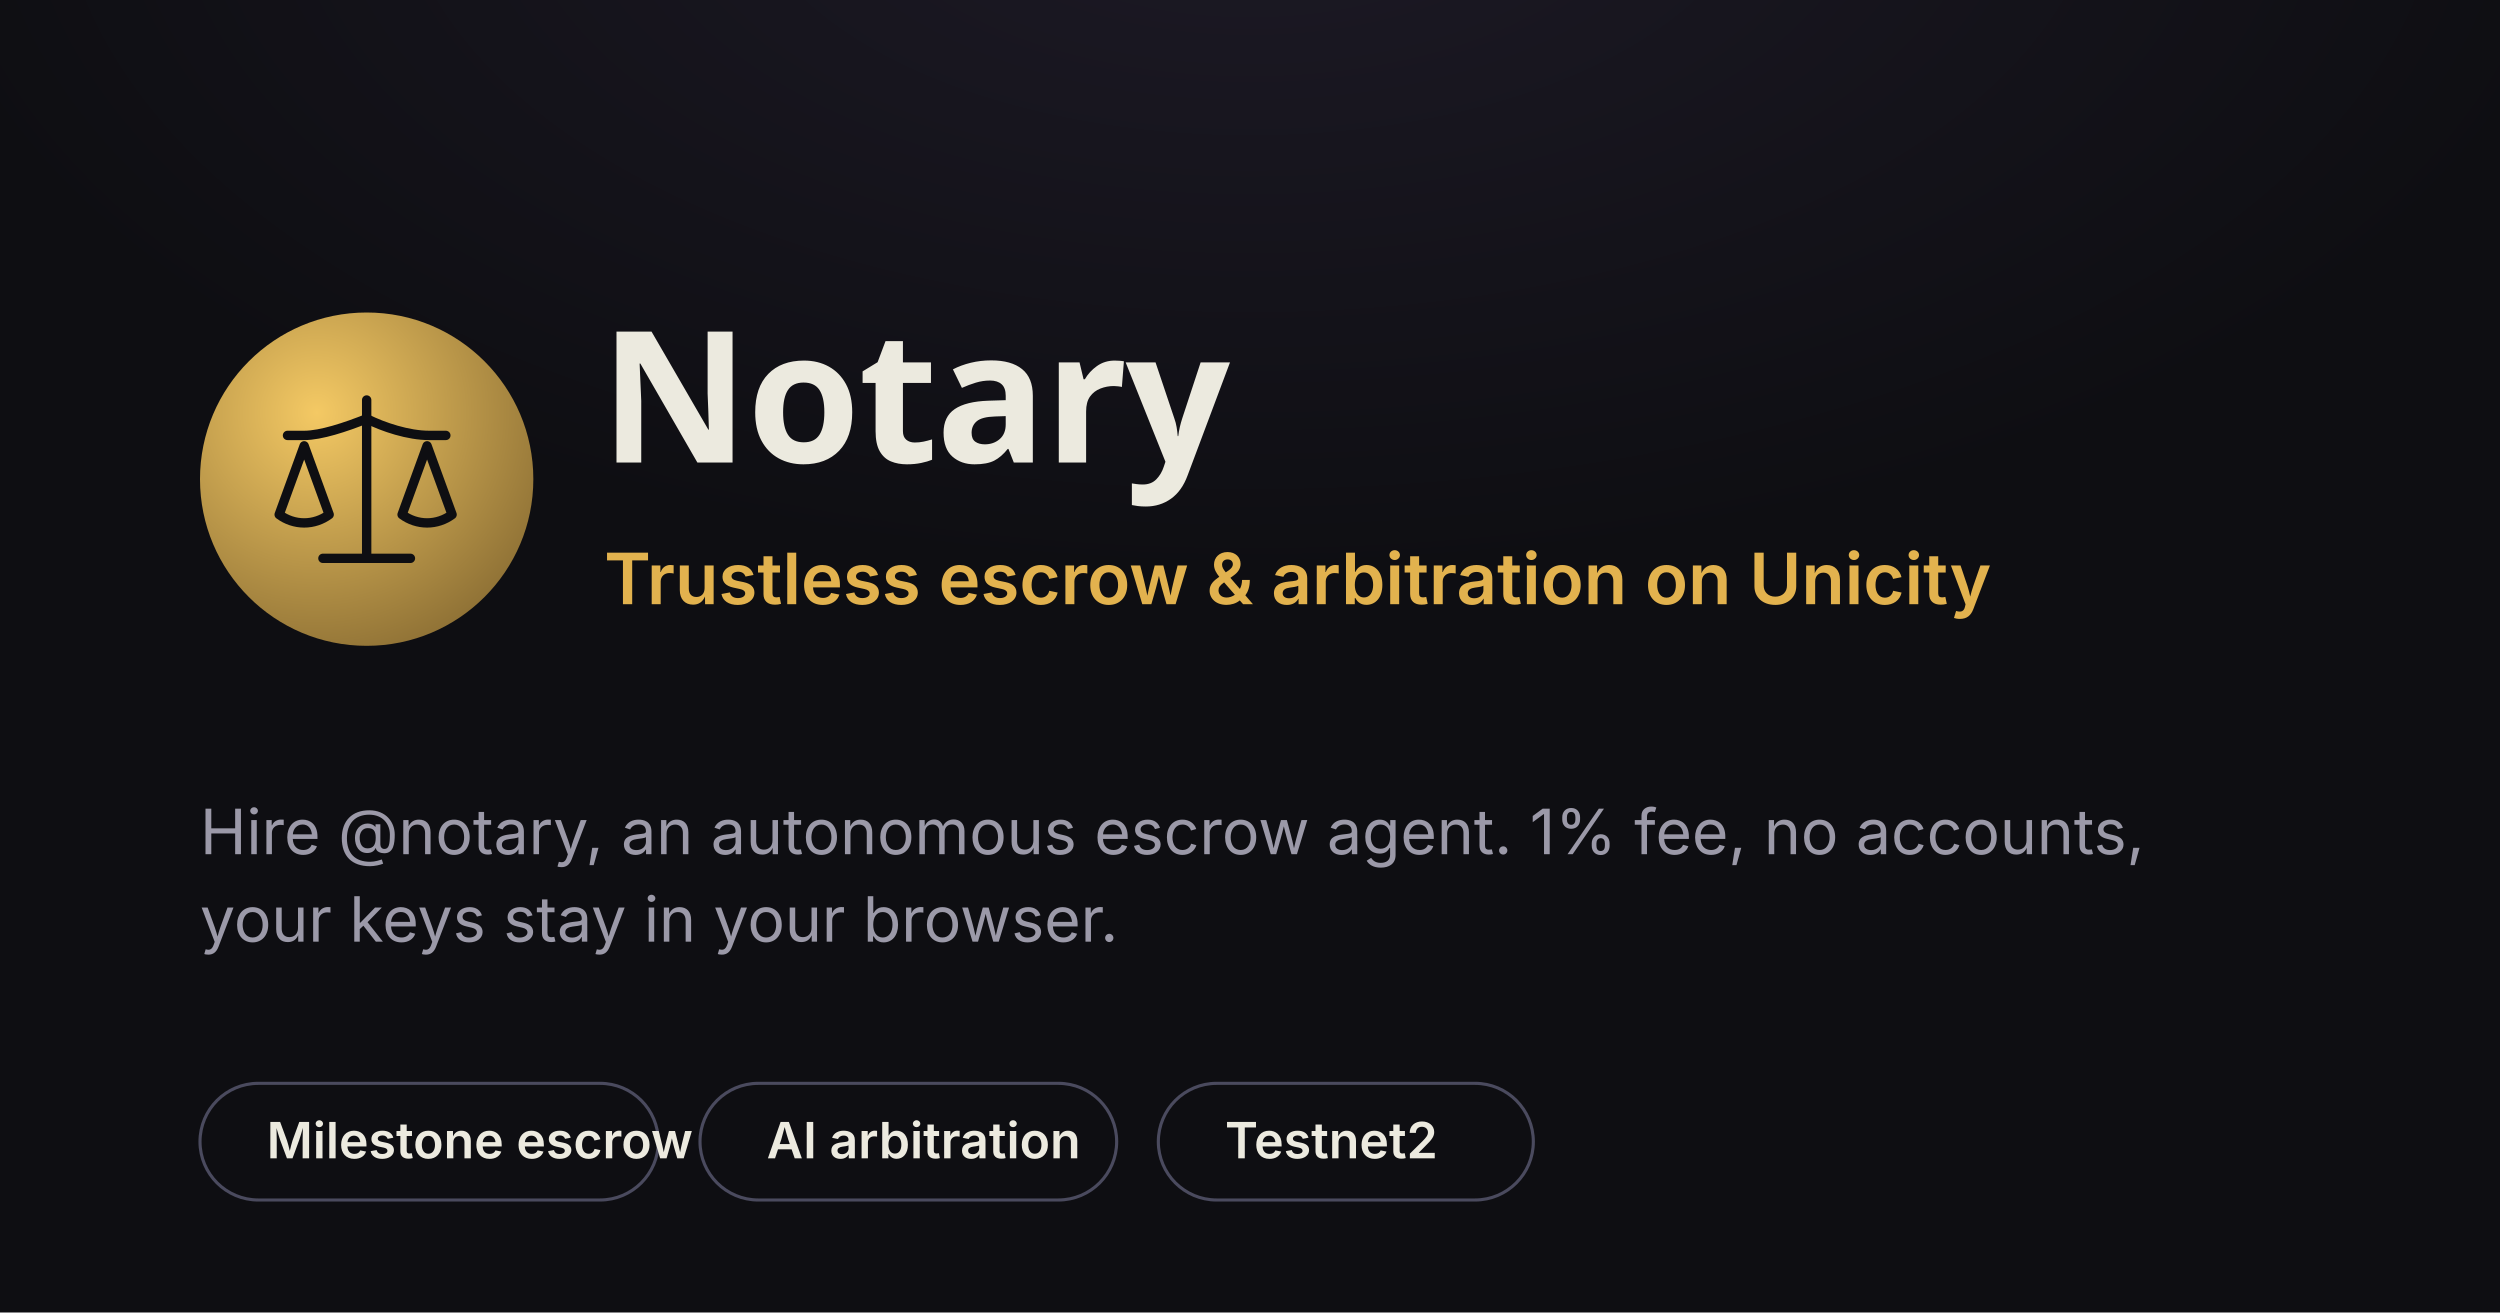
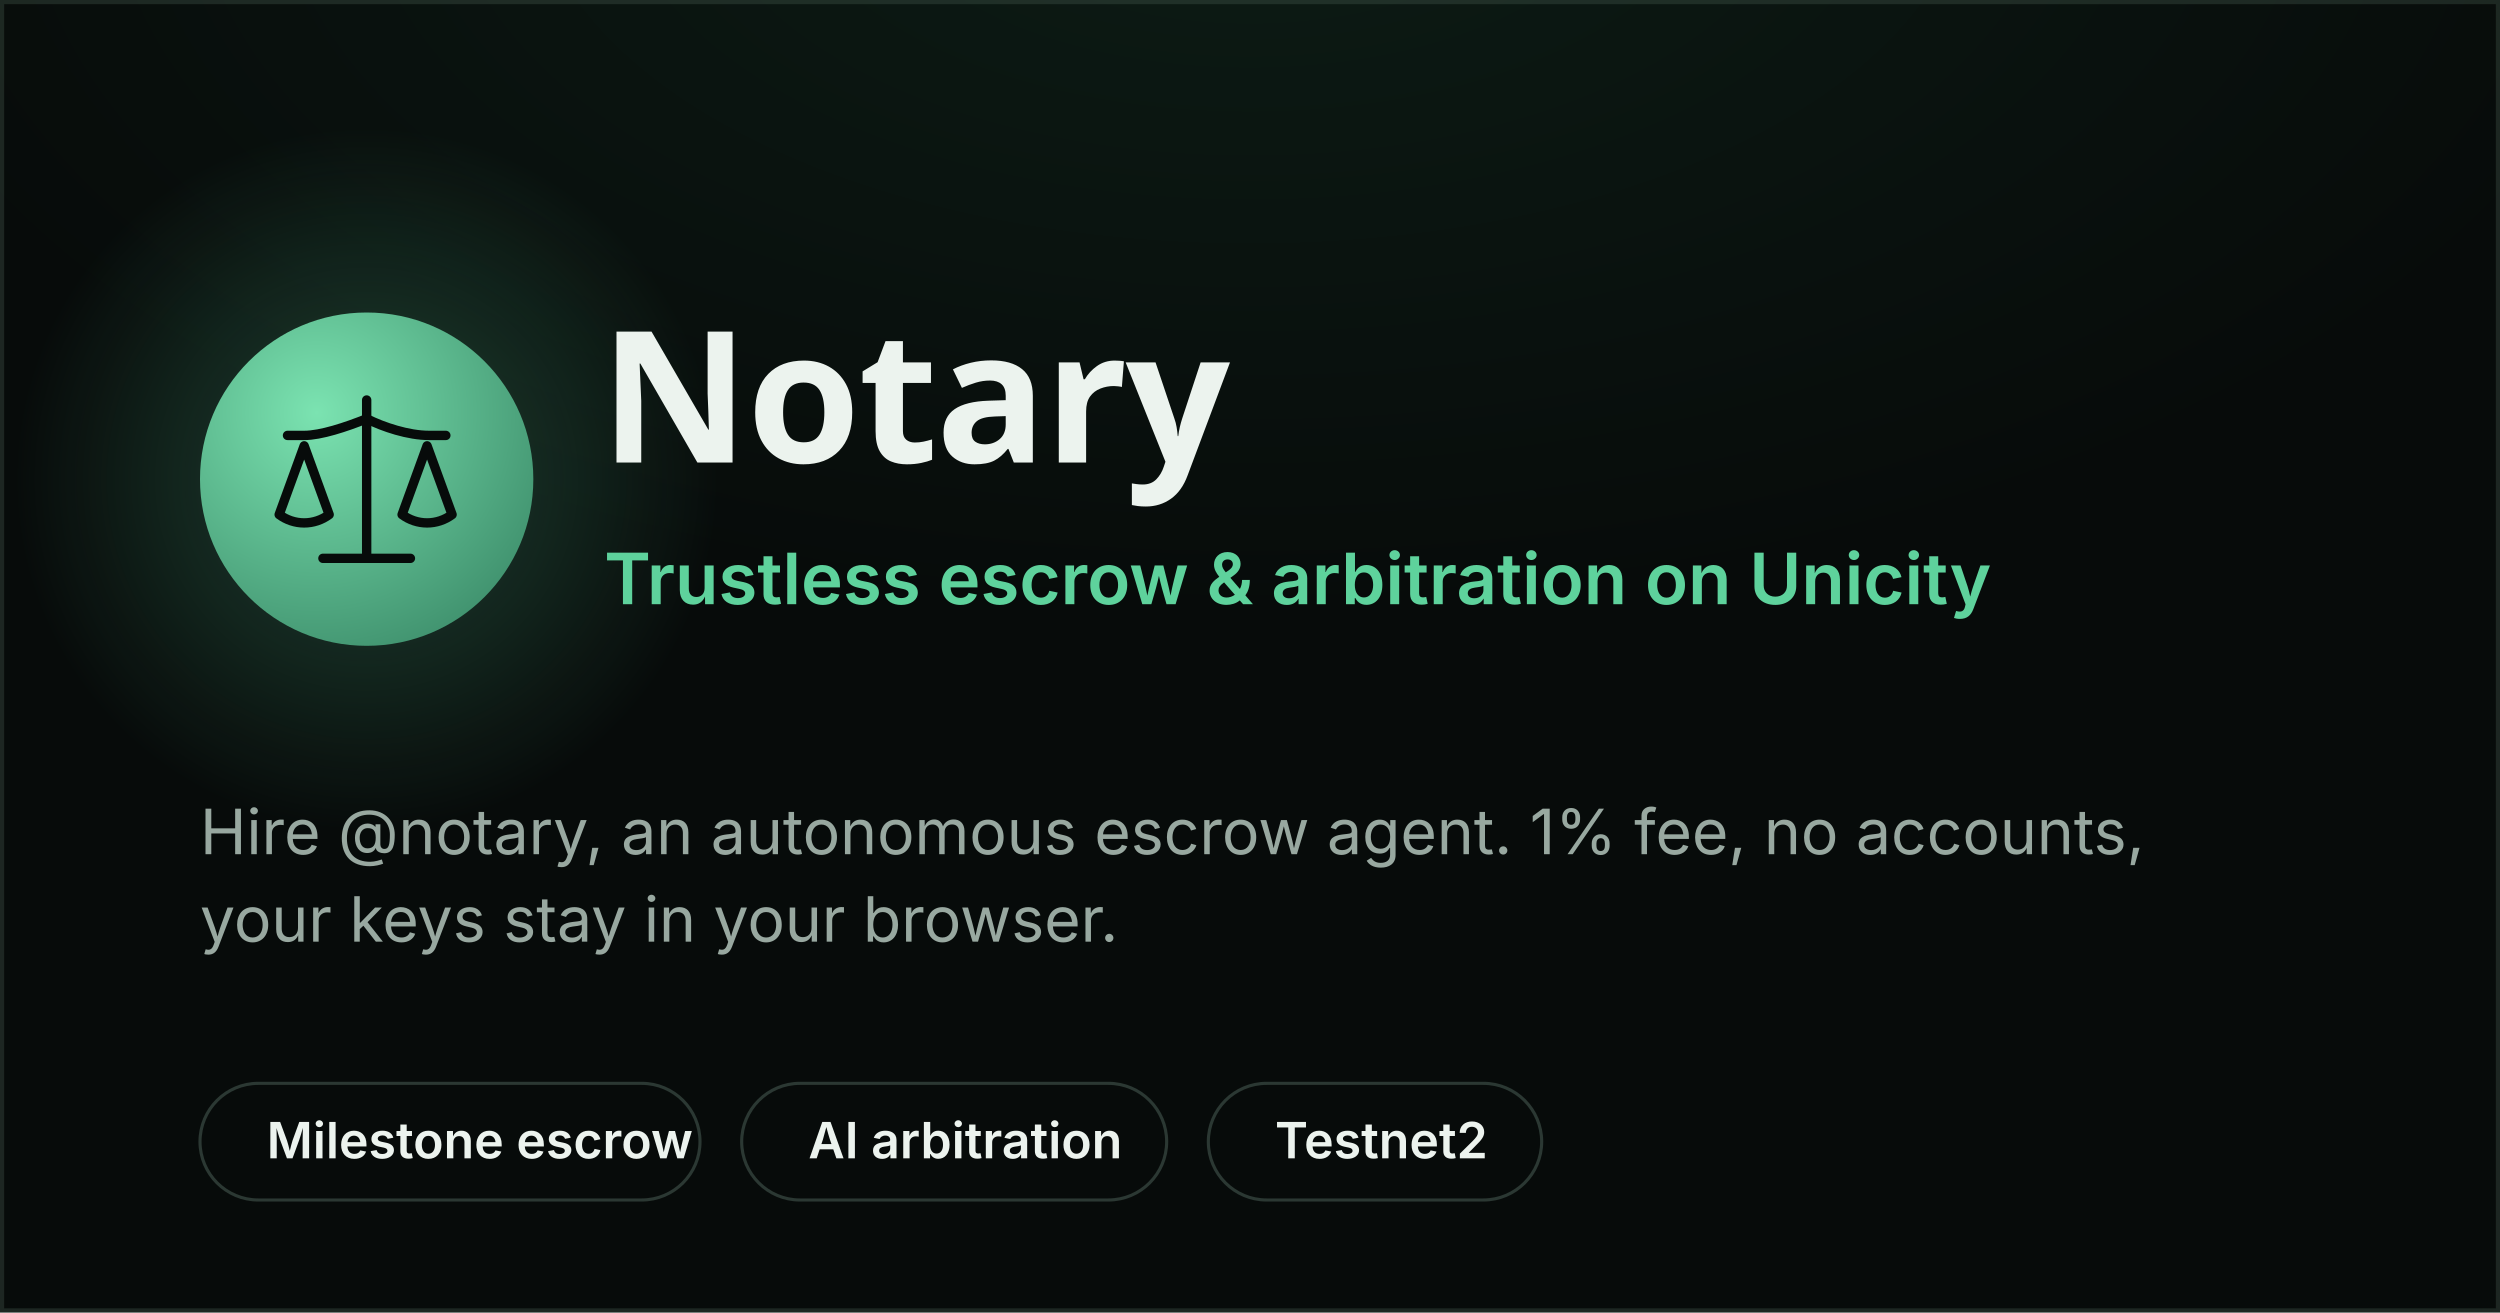
<svg xmlns="http://www.w3.org/2000/svg" viewBox="0 0 1200 630" width="1200" height="630" role="img" aria-label="Notary — trustless escrow on Unicity">
  <defs>
-     <radialGradient id="bg" cx="50%" cy="-10%" r="90%">
-       <stop offset="0%" stop-color="#1d1a26" />
-       <stop offset="60%" stop-color="#0e0e12" />
+     <radialGradient id="bg" cx="50%" cy="-10%" r="95%">
+       <stop offset="0%" stop-color="#0d1c15" />
+       <stop offset="60%" stop-color="#070b0a" />
    </radialGradient>
    <radialGradient id="seal" cx="35%" cy="30%" r="80%">
-       <stop offset="0%" stop-color="#f4c964" />
-       <stop offset="100%" stop-color="#8a6d33" />
+       <stop offset="0%" stop-color="#7be3b1" />
+       <stop offset="100%" stop-color="#3e8f6c" />
+     </radialGradient>
+     <radialGradient id="glow" cx="50%" cy="50%" r="50%">
+       <stop offset="0%" stop-color="#5ed29c" stop-opacity="0.28" />
+       <stop offset="100%" stop-color="#5ed29c" stop-opacity="0" />
    </radialGradient>
  </defs>
  <rect width="1200" height="630" fill="url(#bg)" />
+   <rect x="1" y="1" width="1198" height="628" fill="none" stroke="#4a5e54" stroke-opacity="0.33" stroke-width="2" />
+   <circle cx="176" cy="230" r="170" fill="url(#glow)" />
  <g transform="translate(96 150)">
    <circle cx="80" cy="80" r="80" fill="url(#seal)" />
-     <g transform="translate(30 30)" fill="none" stroke="#0e0e12" stroke-width="4.5" stroke-linecap="round" stroke-linejoin="round">
+     <g transform="translate(30 30)" fill="none" stroke="#070b0a" stroke-width="4.5" stroke-linecap="round" stroke-linejoin="round">
      <path d="M50 12v76M29 88h42" />
      <path d="M12 29h8c8 0 20-4 30-8 8 4 20 8 30 8h8" />
      <path d="m67 67 12-33 12 33c-3.5 2.6-7.7 4-12 4s-8.5-1.4-12-4Z" />
      <path d="m8 67 12-33 12 33c-3.5 2.6-7.7 4-12 4s-8.5-1.4-12-4Z" />
    </g>
  </g>
-   <text x="288" y="222" font-family="'Space Grotesk', 'Segoe UI', sans-serif" font-weight="700" font-size="88" fill="#eceadf" letter-spacing="-1">Notary</text>
-   <text x="290" y="290" font-family="'Inter', 'Segoe UI', sans-serif" font-weight="600" font-size="34" fill="#e2b24e">Trustless escrow &amp; arbitration on Unicity</text>
-   <text x="96" y="410" font-family="'Inter', 'Segoe UI', sans-serif" font-weight="400" font-size="30" fill="#9b99a8">Hire @notary, an autonomous escrow agent. 1% fee, no accounts,</text>
-   <text x="96" y="452" font-family="'Inter', 'Segoe UI', sans-serif" font-weight="400" font-size="30" fill="#9b99a8">your keys stay in your browser.</text>
+   <text x="288" y="222" font-family="'Space Grotesk', 'Segoe UI', sans-serif" font-weight="700" font-size="88" fill="#ecf3ee" letter-spacing="-1">Notary</text>
+   <text x="290" y="290" font-family="'Inter', 'Segoe UI', sans-serif" font-weight="600" font-size="34" fill="#5ed29c">Trustless escrow &amp; arbitration on Unicity</text>
+   <text x="96" y="410" font-family="'Inter', 'Segoe UI', sans-serif" font-weight="400" font-size="30" fill="#98a8a0">Hire @notary, an autonomous escrow agent. 1% fee, no accounts,</text>
+   <text x="96" y="452" font-family="'Inter', 'Segoe UI', sans-serif" font-weight="400" font-size="30" fill="#98a8a0">your keys stay in your browser.</text>
  <g font-family="'Inter', 'Segoe UI', sans-serif" font-weight="600" font-size="24">
-     <rect x="96" y="520" width="220" height="56" rx="28" fill="none" stroke="#4a4a5e" stroke-width="1.5" />
-     <text x="128" y="556" fill="#eceadf">Milestone escrow</text>
-     <rect x="336" y="520" width="200" height="56" rx="28" fill="none" stroke="#4a4a5e" stroke-width="1.5" />
-     <text x="368" y="556" fill="#eceadf">AI arbitration</text>
-     <rect x="556" y="520" width="180" height="56" rx="28" fill="none" stroke="#4a4a5e" stroke-width="1.5" />
-     <text x="588" y="556" fill="#eceadf">Testnet2</text>
+     <rect x="96" y="520" width="240" height="56" rx="28" fill="none" stroke="#4a5e54" stroke-opacity="0.55" stroke-width="1.5" />
+     <text x="128" y="556" fill="#ecf3ee">Milestone escrow</text>
+     <rect x="356" y="520" width="204" height="56" rx="28" fill="none" stroke="#4a5e54" stroke-opacity="0.55" stroke-width="1.5" />
+     <text x="388" y="556" fill="#ecf3ee">AI arbitration</text>
+     <rect x="580" y="520" width="160" height="56" rx="28" fill="none" stroke="#4a5e54" stroke-opacity="0.55" stroke-width="1.5" />
+     <text x="612" y="556" fill="#ecf3ee">Testnet2</text>
  </g>
</svg>
